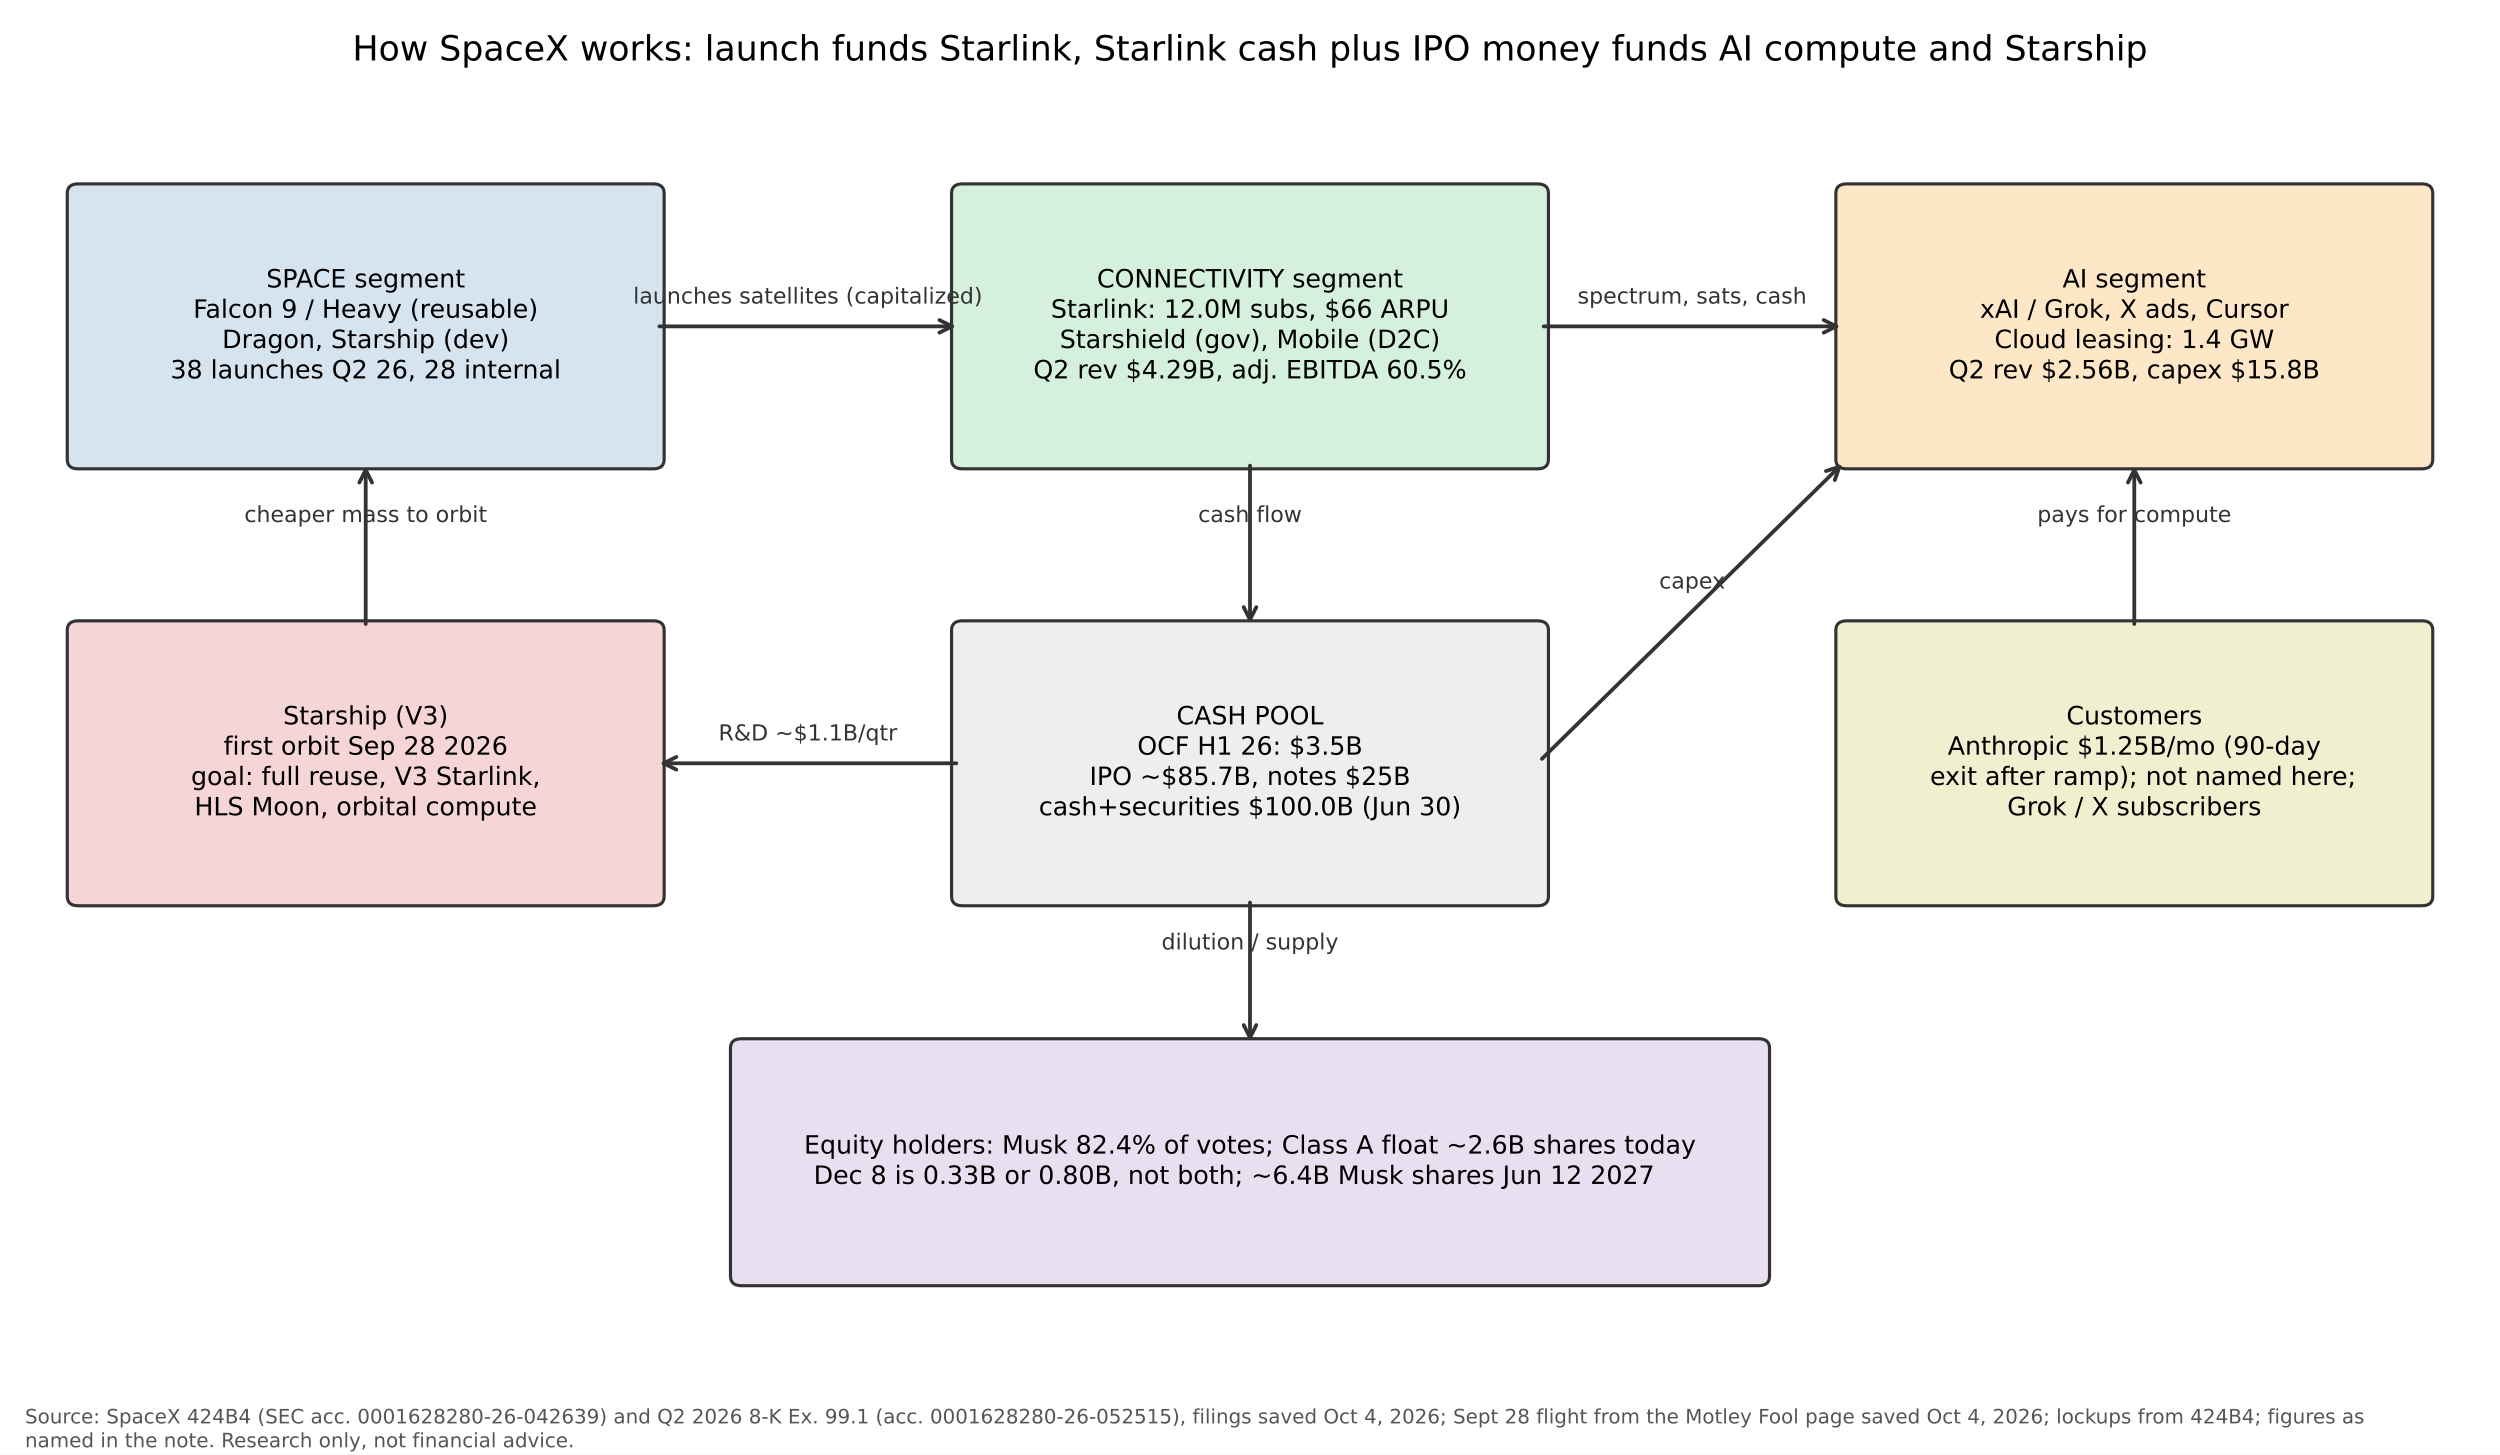
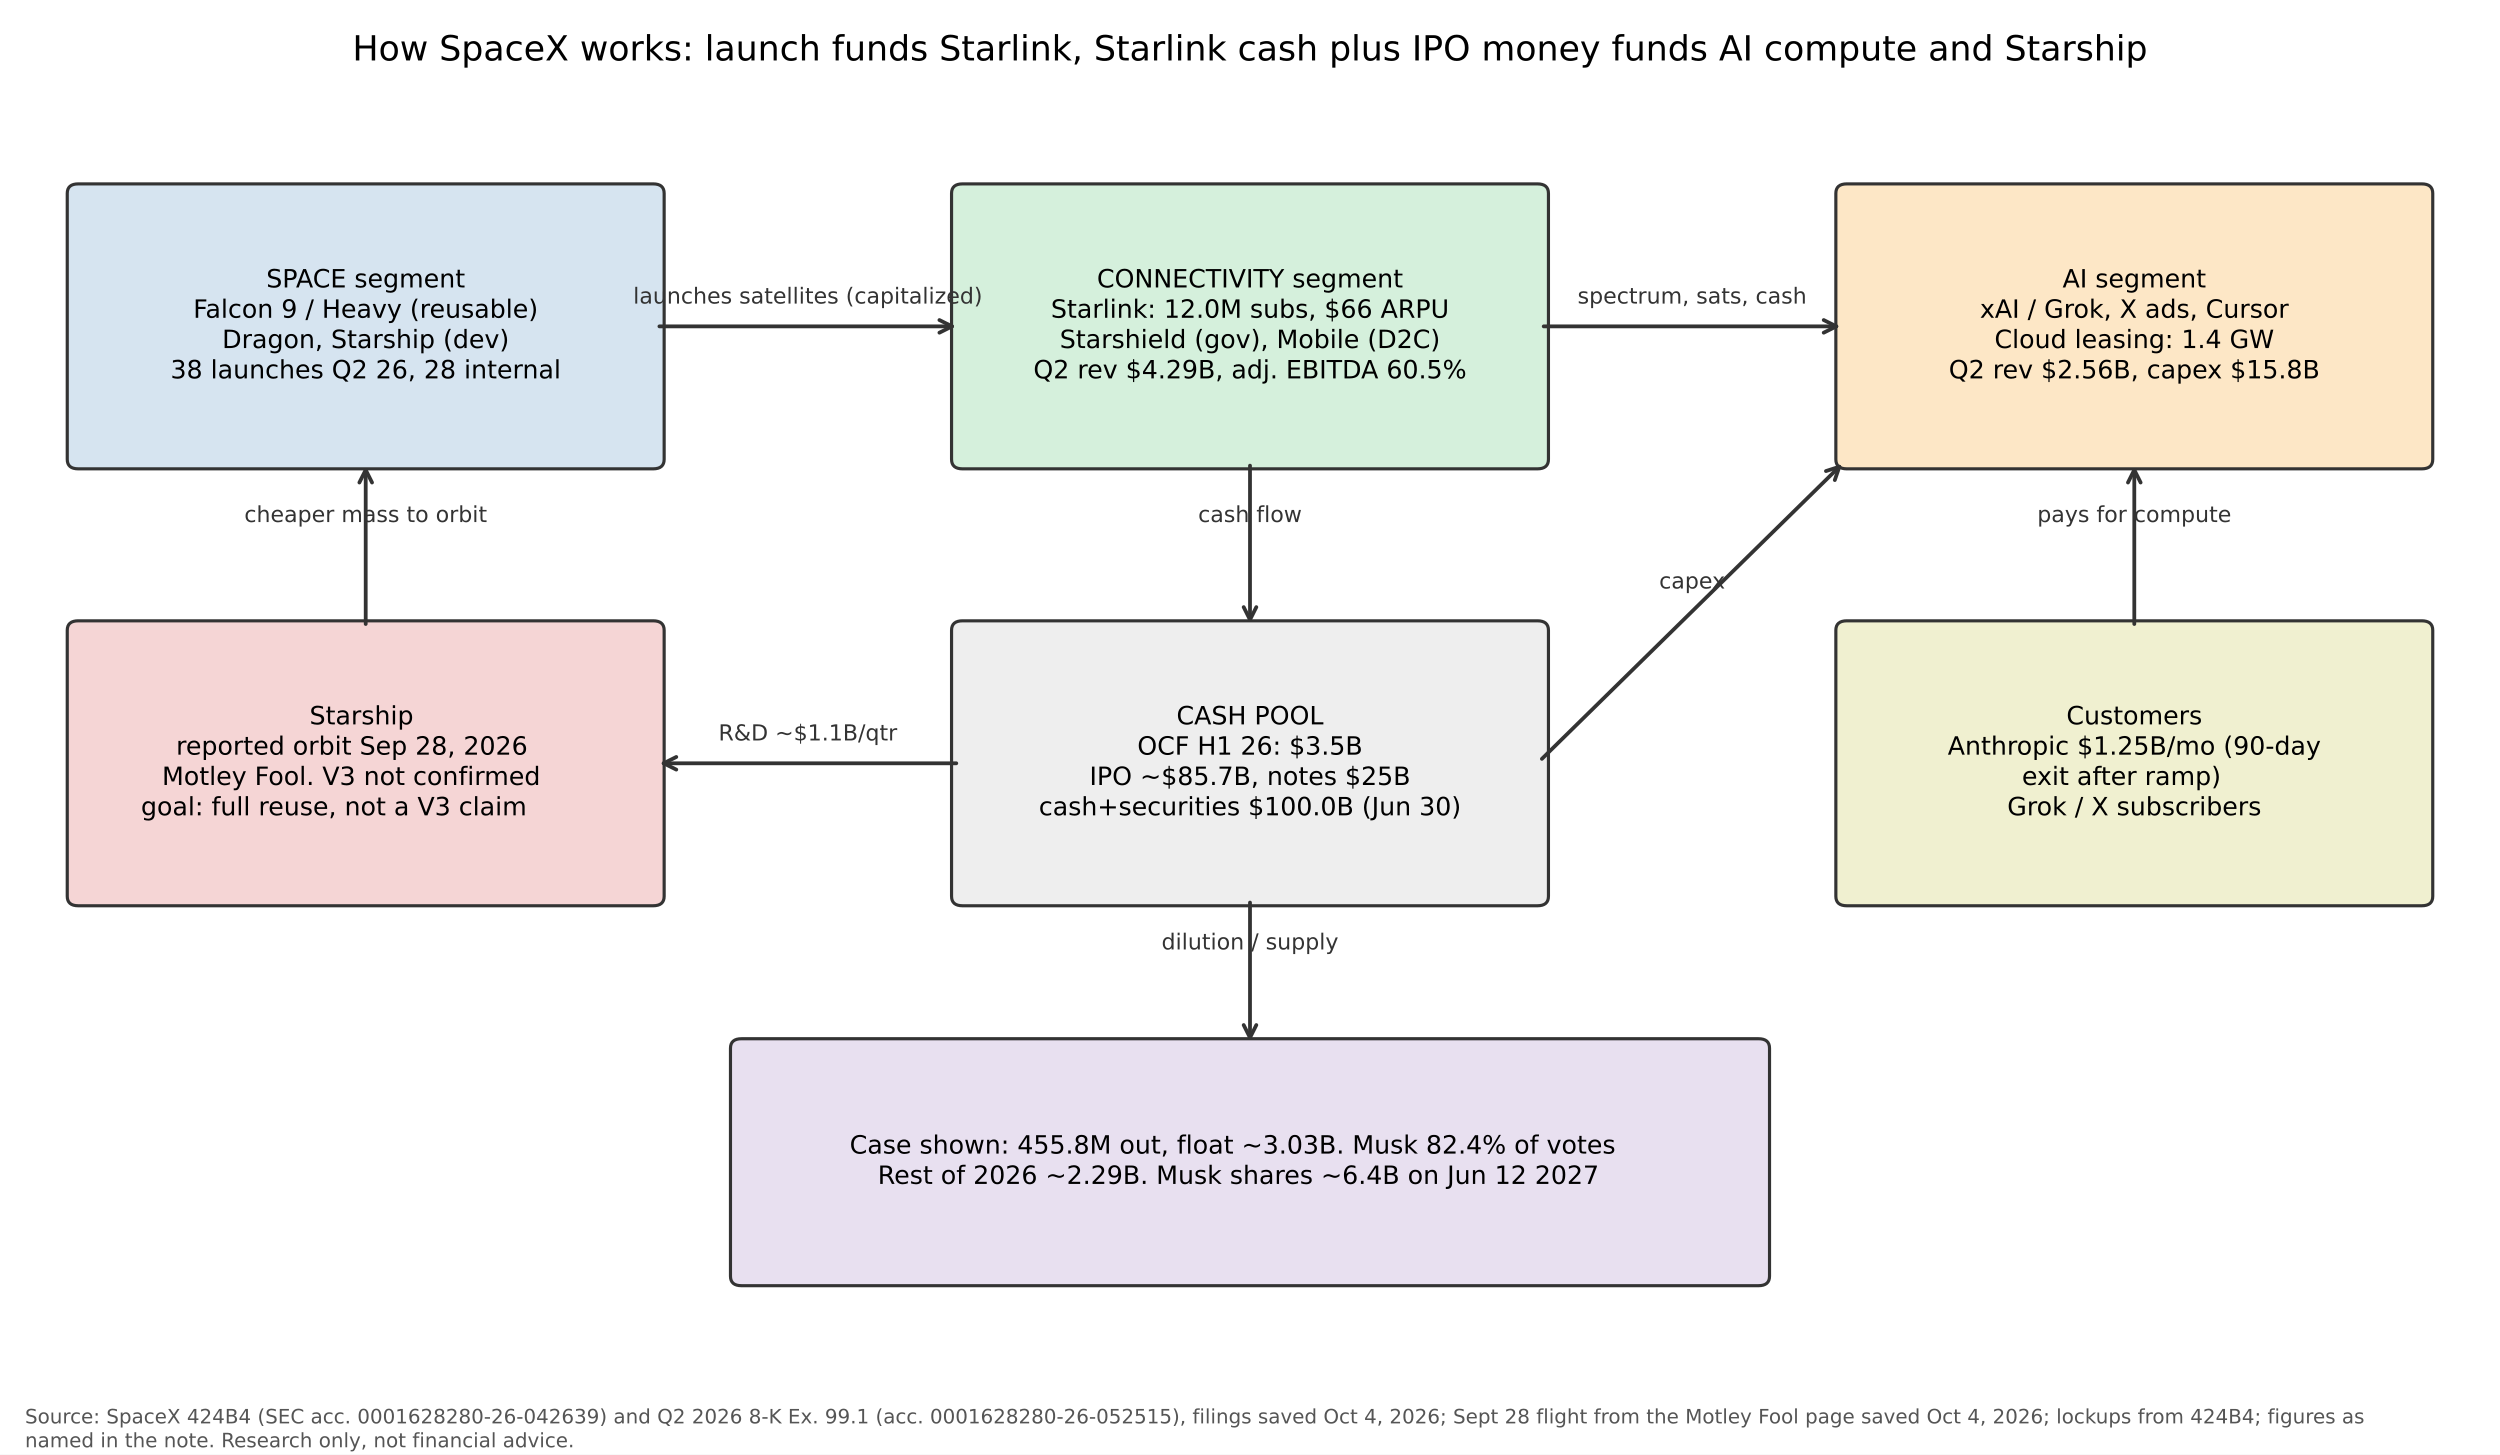
<svg xmlns="http://www.w3.org/2000/svg" width="792pt" height="460.8pt" viewBox="0 0 792 460.8" version="1.1">
  <defs>
    <style type="text/css">*{stroke-linejoin: round; stroke-linecap: butt}</style>
  </defs>
  <g id="figure_1">
    <g id="patch_1">
      <path d="M 0 460.8  L 792 460.8  L 792 0  L 0 0  z " style="fill: #ffffff" />
    </g>
    <g id="axes_1">
      <g id="patch_2">
        <path d="M 24.807 148.528  L 206.902 148.528  Q 210.404 148.528 210.404 145.519  L 210.404 61.266  Q 210.404 58.257 206.902 58.257  L 24.807 58.257  Q 21.305 58.257 21.305 61.266  L 21.305 145.519  Q 21.305 148.528 24.807 148.528  z " clip-path="url(#pa22930fee8)" style="fill: #d6e4f0; stroke: #333333; stroke-linejoin: miter" />
      </g>
      <g id="patch_3">
        <path d="M 304.953 148.528  L 487.047 148.528  Q 490.549 148.528 490.549 145.519  L 490.549 61.266  Q 490.549 58.257 487.047 58.257  L 304.953 58.257  Q 301.451 58.257 301.451 61.266  L 301.451 145.519  Q 301.451 148.528 304.953 148.528  z " clip-path="url(#pa22930fee8)" style="fill: #d5f0dc; stroke: #333333; stroke-linejoin: miter" />
      </g>
      <g id="patch_4">
        <path d="M 585.098 148.528  L 767.193 148.528  Q 770.695 148.528 770.695 145.519  L 770.695 61.266  Q 770.695 58.257 767.193 58.257  L 585.098 58.257  Q 581.596 58.257 581.596 61.266  L 581.596 145.519  Q 581.596 148.528 585.098 148.528  z " clip-path="url(#pa22930fee8)" style="fill: #fde7c6; stroke: #333333; stroke-linejoin: miter" />
      </g>
      <g id="patch_5">
        <path d="M 304.953 286.945  L 487.047 286.945  Q 490.549 286.945 490.549 283.936  L 490.549 199.682  Q 490.549 196.673 487.047 196.673  L 304.953 196.673  Q 301.451 196.673 301.451 199.682  L 301.451 283.936  Q 301.451 286.945 304.953 286.945  z " clip-path="url(#pa22930fee8)" style="fill: #eeeeee; stroke: #333333; stroke-linejoin: miter" />
      </g>
      <g id="patch_6">
        <path d="M 24.807 286.945  L 206.902 286.945  Q 210.404 286.945 210.404 283.936  L 210.404 199.682  Q 210.404 196.673 206.902 196.673  L 24.807 196.673  Q 21.305 196.673 21.305 199.682  L 21.305 283.936  Q 21.305 286.945 24.807 286.945  z " clip-path="url(#pa22930fee8)" style="fill: #f5d5d5; stroke: #333333; stroke-linejoin: miter" />
      </g>
      <g id="patch_7">
        <path d="M 585.098 286.945  L 767.193 286.945  Q 770.695 286.945 770.695 283.936  L 770.695 199.682  Q 770.695 196.673 767.193 196.673  L 585.098 196.673  Q 581.596 196.673 581.596 199.682  L 581.596 283.936  Q 581.596 286.945 585.098 286.945  z " clip-path="url(#pa22930fee8)" style="fill: #f0f0d0; stroke: #333333; stroke-linejoin: miter" />
      </g>
      <g id="patch_8">
        <path d="M 234.916 407.307  L 557.084 407.307  Q 560.585 407.307 560.585 404.298  L 560.585 332.081  Q 560.585 329.071 557.084 329.071  L 234.916 329.071  Q 231.415 329.071 231.415 332.081  L 231.415 404.298  Q 231.415 407.307 234.916 407.307  z " clip-path="url(#pa22930fee8)" style="fill: #e8e0f0; stroke: #333333; stroke-linejoin: miter" />
      </g>
      <g id="text_1">
        <text style="font-size: 8px; font-family: 'DejaVu Sans', 'Bitstream Vera Sans', 'Computer Modern Sans Serif', 'Lucida Grande', 'Verdana', 'Geneva', 'Lucid', 'Arial', 'Helvetica', 'Avant Garde', sans-serif" transform="translate(84.3558 91.06756)">SPACE segment</text>
        <text style="font-size: 8px; font-family: 'DejaVu Sans', 'Bitstream Vera Sans', 'Computer Modern Sans Serif', 'Lucida Grande', 'Verdana', 'Geneva', 'Lucid', 'Arial', 'Helvetica', 'Avant Garde', sans-serif" transform="translate(61.22267 100.6697)">Falcon 9 / Heavy (reusable)</text>
        <text style="font-size: 8px; font-family: 'DejaVu Sans', 'Bitstream Vera Sans', 'Computer Modern Sans Serif', 'Lucida Grande', 'Verdana', 'Geneva', 'Lucid', 'Arial', 'Helvetica', 'Avant Garde', sans-serif" transform="translate(70.38142 110.2719)">Dragon, Starship (dev)</text>
        <text style="font-size: 8px; font-family: 'DejaVu Sans', 'Bitstream Vera Sans', 'Computer Modern Sans Serif', 'Lucida Grande', 'Verdana', 'Geneva', 'Lucid', 'Arial', 'Helvetica', 'Avant Garde', sans-serif" transform="translate(54.00392 119.8741)">38 launches Q2 26, 28 internal</text>
      </g>
      <g id="text_2">
        <text style="font-size: 8px; font-family: 'DejaVu Sans', 'Bitstream Vera Sans', 'Computer Modern Sans Serif', 'Lucida Grande', 'Verdana', 'Geneva', 'Lucid', 'Arial', 'Helvetica', 'Avant Garde', sans-serif" transform="translate(347.5106 91.06756)">CONNECTIVITY segment</text>
        <text style="font-size: 8px; font-family: 'DejaVu Sans', 'Bitstream Vera Sans', 'Computer Modern Sans Serif', 'Lucida Grande', 'Verdana', 'Geneva', 'Lucid', 'Arial', 'Helvetica', 'Avant Garde', sans-serif" transform="translate(332.93 100.6697)">Starlink: 12.0M subs, $66 ARPU</text>
        <text style="font-size: 8px; font-family: 'DejaVu Sans', 'Bitstream Vera Sans', 'Computer Modern Sans Serif', 'Lucida Grande', 'Verdana', 'Geneva', 'Lucid', 'Arial', 'Helvetica', 'Avant Garde', sans-serif" transform="translate(335.7331 110.2719)">Starshield (gov), Mobile (D2C)</text>
        <text style="font-size: 8px; font-family: 'DejaVu Sans', 'Bitstream Vera Sans', 'Computer Modern Sans Serif', 'Lucida Grande', 'Verdana', 'Geneva', 'Lucid', 'Arial', 'Helvetica', 'Avant Garde', sans-serif" transform="translate(327.3769 119.8741)">Q2 rev $4.29B, adj. EBITDA 60.5%</text>
      </g>
      <g id="text_3">
        <text style="font-size: 8px; font-family: 'DejaVu Sans', 'Bitstream Vera Sans', 'Computer Modern Sans Serif', 'Lucida Grande', 'Verdana', 'Geneva', 'Lucid', 'Arial', 'Helvetica', 'Avant Garde', sans-serif" transform="translate(653.413 91.06756)">AI segment</text>
        <text style="font-size: 8px; font-family: 'DejaVu Sans', 'Bitstream Vera Sans', 'Computer Modern Sans Serif', 'Lucida Grande', 'Verdana', 'Geneva', 'Lucid', 'Arial', 'Helvetica', 'Avant Garde', sans-serif" transform="translate(627.2336 100.6697)">xAI / Grok, X ads, Cursor</text>
        <text style="font-size: 8px; font-family: 'DejaVu Sans', 'Bitstream Vera Sans', 'Computer Modern Sans Serif', 'Lucida Grande', 'Verdana', 'Geneva', 'Lucid', 'Arial', 'Helvetica', 'Avant Garde', sans-serif" transform="translate(631.8492 110.2719)">Cloud leasing: 1.4 GW</text>
        <text style="font-size: 8px; font-family: 'DejaVu Sans', 'Bitstream Vera Sans', 'Computer Modern Sans Serif', 'Lucida Grande', 'Verdana', 'Geneva', 'Lucid', 'Arial', 'Helvetica', 'Avant Garde', sans-serif" transform="translate(617.3705 119.8741)">Q2 rev $2.56B, capex $15.8B</text>
      </g>
      <g id="text_4">
        <text style="font-size: 8px; font-family: 'DejaVu Sans', 'Bitstream Vera Sans', 'Computer Modern Sans Serif', 'Lucida Grande', 'Verdana', 'Geneva', 'Lucid', 'Arial', 'Helvetica', 'Avant Garde', sans-serif" transform="translate(372.7138 229.4839)">CASH POOL</text>
        <text style="font-size: 8px; font-family: 'DejaVu Sans', 'Bitstream Vera Sans', 'Computer Modern Sans Serif', 'Lucida Grande', 'Verdana', 'Geneva', 'Lucid', 'Arial', 'Helvetica', 'Avant Garde', sans-serif" transform="translate(360.3025 239.086)">OCF H1 26: $3.5B</text>
        <text style="font-size: 8px; font-family: 'DejaVu Sans', 'Bitstream Vera Sans', 'Computer Modern Sans Serif', 'Lucida Grande', 'Verdana', 'Geneva', 'Lucid', 'Arial', 'Helvetica', 'Avant Garde', sans-serif" transform="translate(345.1519 248.6882)">IPO ~$85.7B, notes $25B</text>
        <text style="font-size: 8px; font-family: 'DejaVu Sans', 'Bitstream Vera Sans', 'Computer Modern Sans Serif', 'Lucida Grande', 'Verdana', 'Geneva', 'Lucid', 'Arial', 'Helvetica', 'Avant Garde', sans-serif" transform="translate(329.1037 258.2904)">cash+securities $100.0B (Jun 30)</text>
      </g>
      <g id="text_5">
-         <text style="font-size: 8px; font-family: 'DejaVu Sans', 'Bitstream Vera Sans', 'Computer Modern Sans Serif', 'Lucida Grande', 'Verdana', 'Geneva', 'Lucid', 'Arial', 'Helvetica', 'Avant Garde', sans-serif" transform="translate(89.7083 229.4842)">Starship (V3)</text>
-         <text style="font-size: 8px; font-family: 'DejaVu Sans', 'Bitstream Vera Sans', 'Computer Modern Sans Serif', 'Lucida Grande', 'Verdana', 'Geneva', 'Lucid', 'Arial', 'Helvetica', 'Avant Garde', sans-serif" transform="translate(70.8333 239.0864)">first orbit Sep 28 2026</text>
-         <text style="font-size: 8px; font-family: 'DejaVu Sans', 'Bitstream Vera Sans', 'Computer Modern Sans Serif', 'Lucida Grande', 'Verdana', 'Geneva', 'Lucid', 'Arial', 'Helvetica', 'Avant Garde', sans-serif" transform="translate(60.50892 248.6885)">goal: full reuse, V3 Starlink,</text>
-         <text style="font-size: 8px; font-family: 'DejaVu Sans', 'Bitstream Vera Sans', 'Computer Modern Sans Serif', 'Lucida Grande', 'Verdana', 'Geneva', 'Lucid', 'Arial', 'Helvetica', 'Avant Garde', sans-serif" transform="translate(61.59204 258.2907)">HLS Moon, orbital compute</text>
+         <text style="font-size: 8px; font-family: 'DejaVu Sans', 'Bitstream Vera Sans', 'Computer Modern Sans Serif', 'Lucida Grande', 'Verdana', 'Geneva', 'Lucid', 'Arial', 'Helvetica', 'Avant Garde', sans-serif" transform="translate(98.055 229.4842)">Starship</text>
+         <text style="font-size: 8px; font-family: 'DejaVu Sans', 'Bitstream Vera Sans', 'Computer Modern Sans Serif', 'Lucida Grande', 'Verdana', 'Geneva', 'Lucid', 'Arial', 'Helvetica', 'Avant Garde', sans-serif" transform="translate(55.780 239.0864)">reported orbit Sep 28, 2026</text>
+         <text style="font-size: 8px; font-family: 'DejaVu Sans', 'Bitstream Vera Sans', 'Computer Modern Sans Serif', 'Lucida Grande', 'Verdana', 'Geneva', 'Lucid', 'Arial', 'Helvetica', 'Avant Garde', sans-serif" transform="translate(51.330 248.6885)">Motley Fool. V3 not confirmed</text>
+         <text style="font-size: 8px; font-family: 'DejaVu Sans', 'Bitstream Vera Sans', 'Computer Modern Sans Serif', 'Lucida Grande', 'Verdana', 'Geneva', 'Lucid', 'Arial', 'Helvetica', 'Avant Garde', sans-serif" transform="translate(44.655 258.2907)">goal: full reuse, not a V3 claim</text>
      </g>
      <g id="text_6">
        <text style="font-size: 8px; font-family: 'DejaVu Sans', 'Bitstream Vera Sans', 'Computer Modern Sans Serif', 'Lucida Grande', 'Verdana', 'Geneva', 'Lucid', 'Arial', 'Helvetica', 'Avant Garde', sans-serif" transform="translate(654.6323 229.4839)">Customers</text>
        <text style="font-size: 8px; font-family: 'DejaVu Sans', 'Bitstream Vera Sans', 'Computer Modern Sans Serif', 'Lucida Grande', 'Verdana', 'Geneva', 'Lucid', 'Arial', 'Helvetica', 'Avant Garde', sans-serif" transform="translate(617.0361 239.086)">Anthropic $1.25B/mo (90-day</text>
-         <text style="font-size: 8px; font-family: 'DejaVu Sans', 'Bitstream Vera Sans', 'Computer Modern Sans Serif', 'Lucida Grande', 'Verdana', 'Geneva', 'Lucid', 'Arial', 'Helvetica', 'Avant Garde', sans-serif" transform="translate(611.4205 248.6882)">exit after ramp); not named here;</text>
+         <text style="font-size: 8px; font-family: 'DejaVu Sans', 'Bitstream Vera Sans', 'Computer Modern Sans Serif', 'Lucida Grande', 'Verdana', 'Geneva', 'Lucid', 'Arial', 'Helvetica', 'Avant Garde', sans-serif" transform="translate(640.545 248.6882)">exit after ramp)</text>
        <text style="font-size: 8px; font-family: 'DejaVu Sans', 'Bitstream Vera Sans', 'Computer Modern Sans Serif', 'Lucida Grande', 'Verdana', 'Geneva', 'Lucid', 'Arial', 'Helvetica', 'Avant Garde', sans-serif" transform="translate(635.8992 258.2904)">Grok / X subscribers</text>
      </g>
      <g id="text_7">
-         <text style="font-size: 8px; font-family: 'DejaVu Sans', 'Bitstream Vera Sans', 'Computer Modern Sans Serif', 'Lucida Grande', 'Verdana', 'Geneva', 'Lucid', 'Arial', 'Helvetica', 'Avant Garde', sans-serif" transform="translate(254.725 365.4664)">Equity holders: Musk 82.4% of votes; Class A float ~2.6B shares today</text>
-         <text style="font-size: 8px; font-family: 'DejaVu Sans', 'Bitstream Vera Sans', 'Computer Modern Sans Serif', 'Lucida Grande', 'Verdana', 'Geneva', 'Lucid', 'Arial', 'Helvetica', 'Avant Garde', sans-serif" transform="translate(257.7694 375.0686)">Dec 8 is 0.33B or 0.80B, not both; ~6.4B Musk shares Jun 12 2027</text>
+         <text style="font-size: 8px; font-family: 'DejaVu Sans', 'Bitstream Vera Sans', 'Computer Modern Sans Serif', 'Lucida Grande', 'Verdana', 'Geneva', 'Lucid', 'Arial', 'Helvetica', 'Avant Garde', sans-serif" transform="translate(269.175 365.4664)">Case shown: 455.8M out, float ~3.03B. Musk 82.4% of votes</text>
+         <text style="font-size: 8px; font-family: 'DejaVu Sans', 'Bitstream Vera Sans', 'Computer Modern Sans Serif', 'Lucida Grande', 'Verdana', 'Geneva', 'Lucid', 'Arial', 'Helvetica', 'Avant Garde', sans-serif" transform="translate(278.075 375.0686)">Rest of 2026 ~2.29B. Musk shares ~6.4B on Jun 12 2027</text>
      </g>
      <g id="patch_9">
        <path d="M 208.904 103.393  Q 255.927 103.393 301.609 103.393  " style="fill: none; stroke: #333333; stroke-width: 1.2; stroke-linecap: round" />
        <path d="M 297.609 101.393  L 301.609 103.393  L 297.609 105.393  " style="fill: none; stroke: #333333; stroke-width: 1.2; stroke-linecap: round" />
      </g>
      <g id="text_8">
        <text style="font-size: 7px; font-family: 'DejaVu Sans', 'Bitstream Vera Sans', 'Computer Modern Sans Serif', 'Lucida Grande', 'Verdana', 'Geneva', 'Lucid', 'Arial', 'Helvetica', 'Avant Garde', sans-serif; text-anchor: middle; fill: #333333" x="255.927" y="96.171" transform="rotate(-0 255.9273 96.171)">launches satellites (capitalized)</text>
      </g>
      <g id="patch_10">
        <path d="M 489.049 103.393  Q 536.073 103.393 581.755 103.393  " style="fill: none; stroke: #333333; stroke-width: 1.2; stroke-linecap: round" />
        <path d="M 577.755 101.393  L 581.755 103.393  L 577.755 105.393  " style="fill: none; stroke: #333333; stroke-width: 1.2; stroke-linecap: round" />
      </g>
      <g id="text_9">
        <text style="font-size: 7px; font-family: 'DejaVu Sans', 'Bitstream Vera Sans', 'Computer Modern Sans Serif', 'Lucida Grande', 'Verdana', 'Geneva', 'Lucid', 'Arial', 'Helvetica', 'Avant Garde', sans-serif; text-anchor: middle; fill: #333333" x="536.073" y="96.171" transform="rotate(-0 536.0727 96.171)">spectrum, sats, cash</text>
      </g>
      <g id="patch_11">
        <path d="M 396 147.519  Q 396 172.6 396 196.338  " style="fill: none; stroke: #333333; stroke-width: 1.2; stroke-linecap: round" />
        <path d="M 398 192.338  L 396 196.338  L 394 192.338  " style="fill: none; stroke: #333333; stroke-width: 1.2; stroke-linecap: round" />
      </g>
      <g id="text_10">
        <text style="font-size: 7px; font-family: 'DejaVu Sans', 'Bitstream Vera Sans', 'Computer Modern Sans Serif', 'Lucida Grande', 'Verdana', 'Geneva', 'Lucid', 'Arial', 'Helvetica', 'Avant Garde', sans-serif; text-anchor: middle; fill: #333333" x="396" y="165.379" transform="rotate(-0 396 165.3791)">cash flow</text>
      </g>
      <g id="patch_12">
        <path d="M 302.951 241.809  Q 255.927 241.809 210.245 241.809  " style="fill: none; stroke: #333333; stroke-width: 1.2; stroke-linecap: round" />
        <path d="M 214.245 243.809  L 210.245 241.809  L 214.245 239.809  " style="fill: none; stroke: #333333; stroke-width: 1.2; stroke-linecap: round" />
      </g>
      <g id="text_11">
        <text style="font-size: 7px; font-family: 'DejaVu Sans', 'Bitstream Vera Sans', 'Computer Modern Sans Serif', 'Lucida Grande', 'Verdana', 'Geneva', 'Lucid', 'Arial', 'Helvetica', 'Avant Garde', sans-serif; text-anchor: middle; fill: #333333" x="255.927" y="234.587" transform="rotate(-0 255.9273 234.5873)">R&amp;D ~$1.1B/qtr</text>
      </g>
      <g id="patch_13">
        <path d="M 488.475 240.407  Q 536.074 193.663 582.717 147.858  " style="fill: none; stroke: #333333; stroke-width: 1.2; stroke-linecap: round" />
        <path d="M 578.461 149.234  L 582.717 147.858  L 581.264 152.088  " style="fill: none; stroke: #333333; stroke-width: 1.2; stroke-linecap: round" />
      </g>
      <g id="text_12">
        <text style="font-size: 7px; font-family: 'DejaVu Sans', 'Bitstream Vera Sans', 'Computer Modern Sans Serif', 'Lucida Grande', 'Verdana', 'Geneva', 'Lucid', 'Arial', 'Helvetica', 'Avant Garde', sans-serif; text-anchor: middle; fill: #333333" x="536.073" y="186.442" transform="rotate(-0 536.0727 186.4425)">capex</text>
      </g>
      <g id="patch_14">
        <path d="M 676.145 197.682  Q 676.145 172.602 676.145 148.864  " style="fill: none; stroke: #333333; stroke-width: 1.2; stroke-linecap: round" />
        <path d="M 674.145 152.864  L 676.145 148.864  L 678.145 152.864  " style="fill: none; stroke: #333333; stroke-width: 1.2; stroke-linecap: round" />
      </g>
      <g id="text_13">
        <text style="font-size: 7px; font-family: 'DejaVu Sans', 'Bitstream Vera Sans', 'Computer Modern Sans Serif', 'Lucida Grande', 'Verdana', 'Geneva', 'Lucid', 'Arial', 'Helvetica', 'Avant Garde', sans-serif; text-anchor: middle; fill: #333333" x="676.145" y="165.379" transform="rotate(-0 676.1455 165.3791)">pays for compute</text>
      </g>
      <g id="patch_15">
        <path d="M 115.855 197.682  Q 115.855 172.602 115.855 148.864  " style="fill: none; stroke: #333333; stroke-width: 1.2; stroke-linecap: round" />
        <path d="M 113.855 152.864  L 115.855 148.864  L 117.855 152.864  " style="fill: none; stroke: #333333; stroke-width: 1.2; stroke-linecap: round" />
      </g>
      <g id="text_14">
        <text style="font-size: 7px; font-family: 'DejaVu Sans', 'Bitstream Vera Sans', 'Computer Modern Sans Serif', 'Lucida Grande', 'Verdana', 'Geneva', 'Lucid', 'Arial', 'Helvetica', 'Avant Garde', sans-serif; text-anchor: middle; fill: #333333" x="115.855" y="165.379" transform="rotate(-0 115.8545 165.3791)">cheaper mass to orbit</text>
      </g>
      <g id="patch_16">
        <path d="M 396 285.937  Q 396 308.007 396 328.736  " style="fill: none; stroke: #333333; stroke-width: 1.2; stroke-linecap: round" />
        <path d="M 398 324.736  L 396 328.736  L 394 324.736  " style="fill: none; stroke: #333333; stroke-width: 1.2; stroke-linecap: round" />
      </g>
      <g id="text_15">
        <text style="font-size: 7px; font-family: 'DejaVu Sans', 'Bitstream Vera Sans', 'Computer Modern Sans Serif', 'Lucida Grande', 'Verdana', 'Geneva', 'Lucid', 'Arial', 'Helvetica', 'Avant Garde', sans-serif; text-anchor: middle; fill: #333333" x="396" y="300.786" transform="rotate(-0 396 300.7864)">dilution / supply</text>
      </g>
      <g id="text_16">
        <text style="font-size: 11px; font-family: 'DejaVu Sans', 'Bitstream Vera Sans', 'Computer Modern Sans Serif', 'Lucida Grande', 'Verdana', 'Geneva', 'Lucid', 'Arial', 'Helvetica', 'Avant Garde', sans-serif; text-anchor: middle" x="396" y="19.157" transform="rotate(-0 396 19.15742)">How SpaceX works: launch funds Starlink, Starlink cash plus IPO money funds AI compute and Starship</text>
      </g>
    </g>
    <g id="text_17">
      <text style="font-size: 6.3px; font-family: 'DejaVu Sans', 'Bitstream Vera Sans', 'Computer Modern Sans Serif', 'Lucida Grande', 'Verdana', 'Geneva', 'Lucid', 'Arial', 'Helvetica', 'Avant Garde', sans-serif; fill: #555555" transform="translate(7.92 450.9343)">Source: SpaceX 424B4 (SEC acc. 0001628280-26-042639) and Q2 2026 8-K Ex. 99.1 (acc. 0001628280-26-052515), filings saved Oct 4, 2026; Sept 28 flight from the Motley Fool page saved Oct 4, 2026; lockups from 424B4; figures as</text>
      <text style="font-size: 6.3px; font-family: 'DejaVu Sans', 'Bitstream Vera Sans', 'Computer Modern Sans Serif', 'Lucida Grande', 'Verdana', 'Geneva', 'Lucid', 'Arial', 'Helvetica', 'Avant Garde', sans-serif; fill: #555555" transform="translate(7.92 458.496)">named in the note. Research only, not financial advice.</text>
    </g>
  </g>
  <defs>
    <clipPath id="pa22930fee8">
      <rect x="10.8" y="25.157" width="770.4" height="397.195" />
    </clipPath>
  </defs>
</svg>
